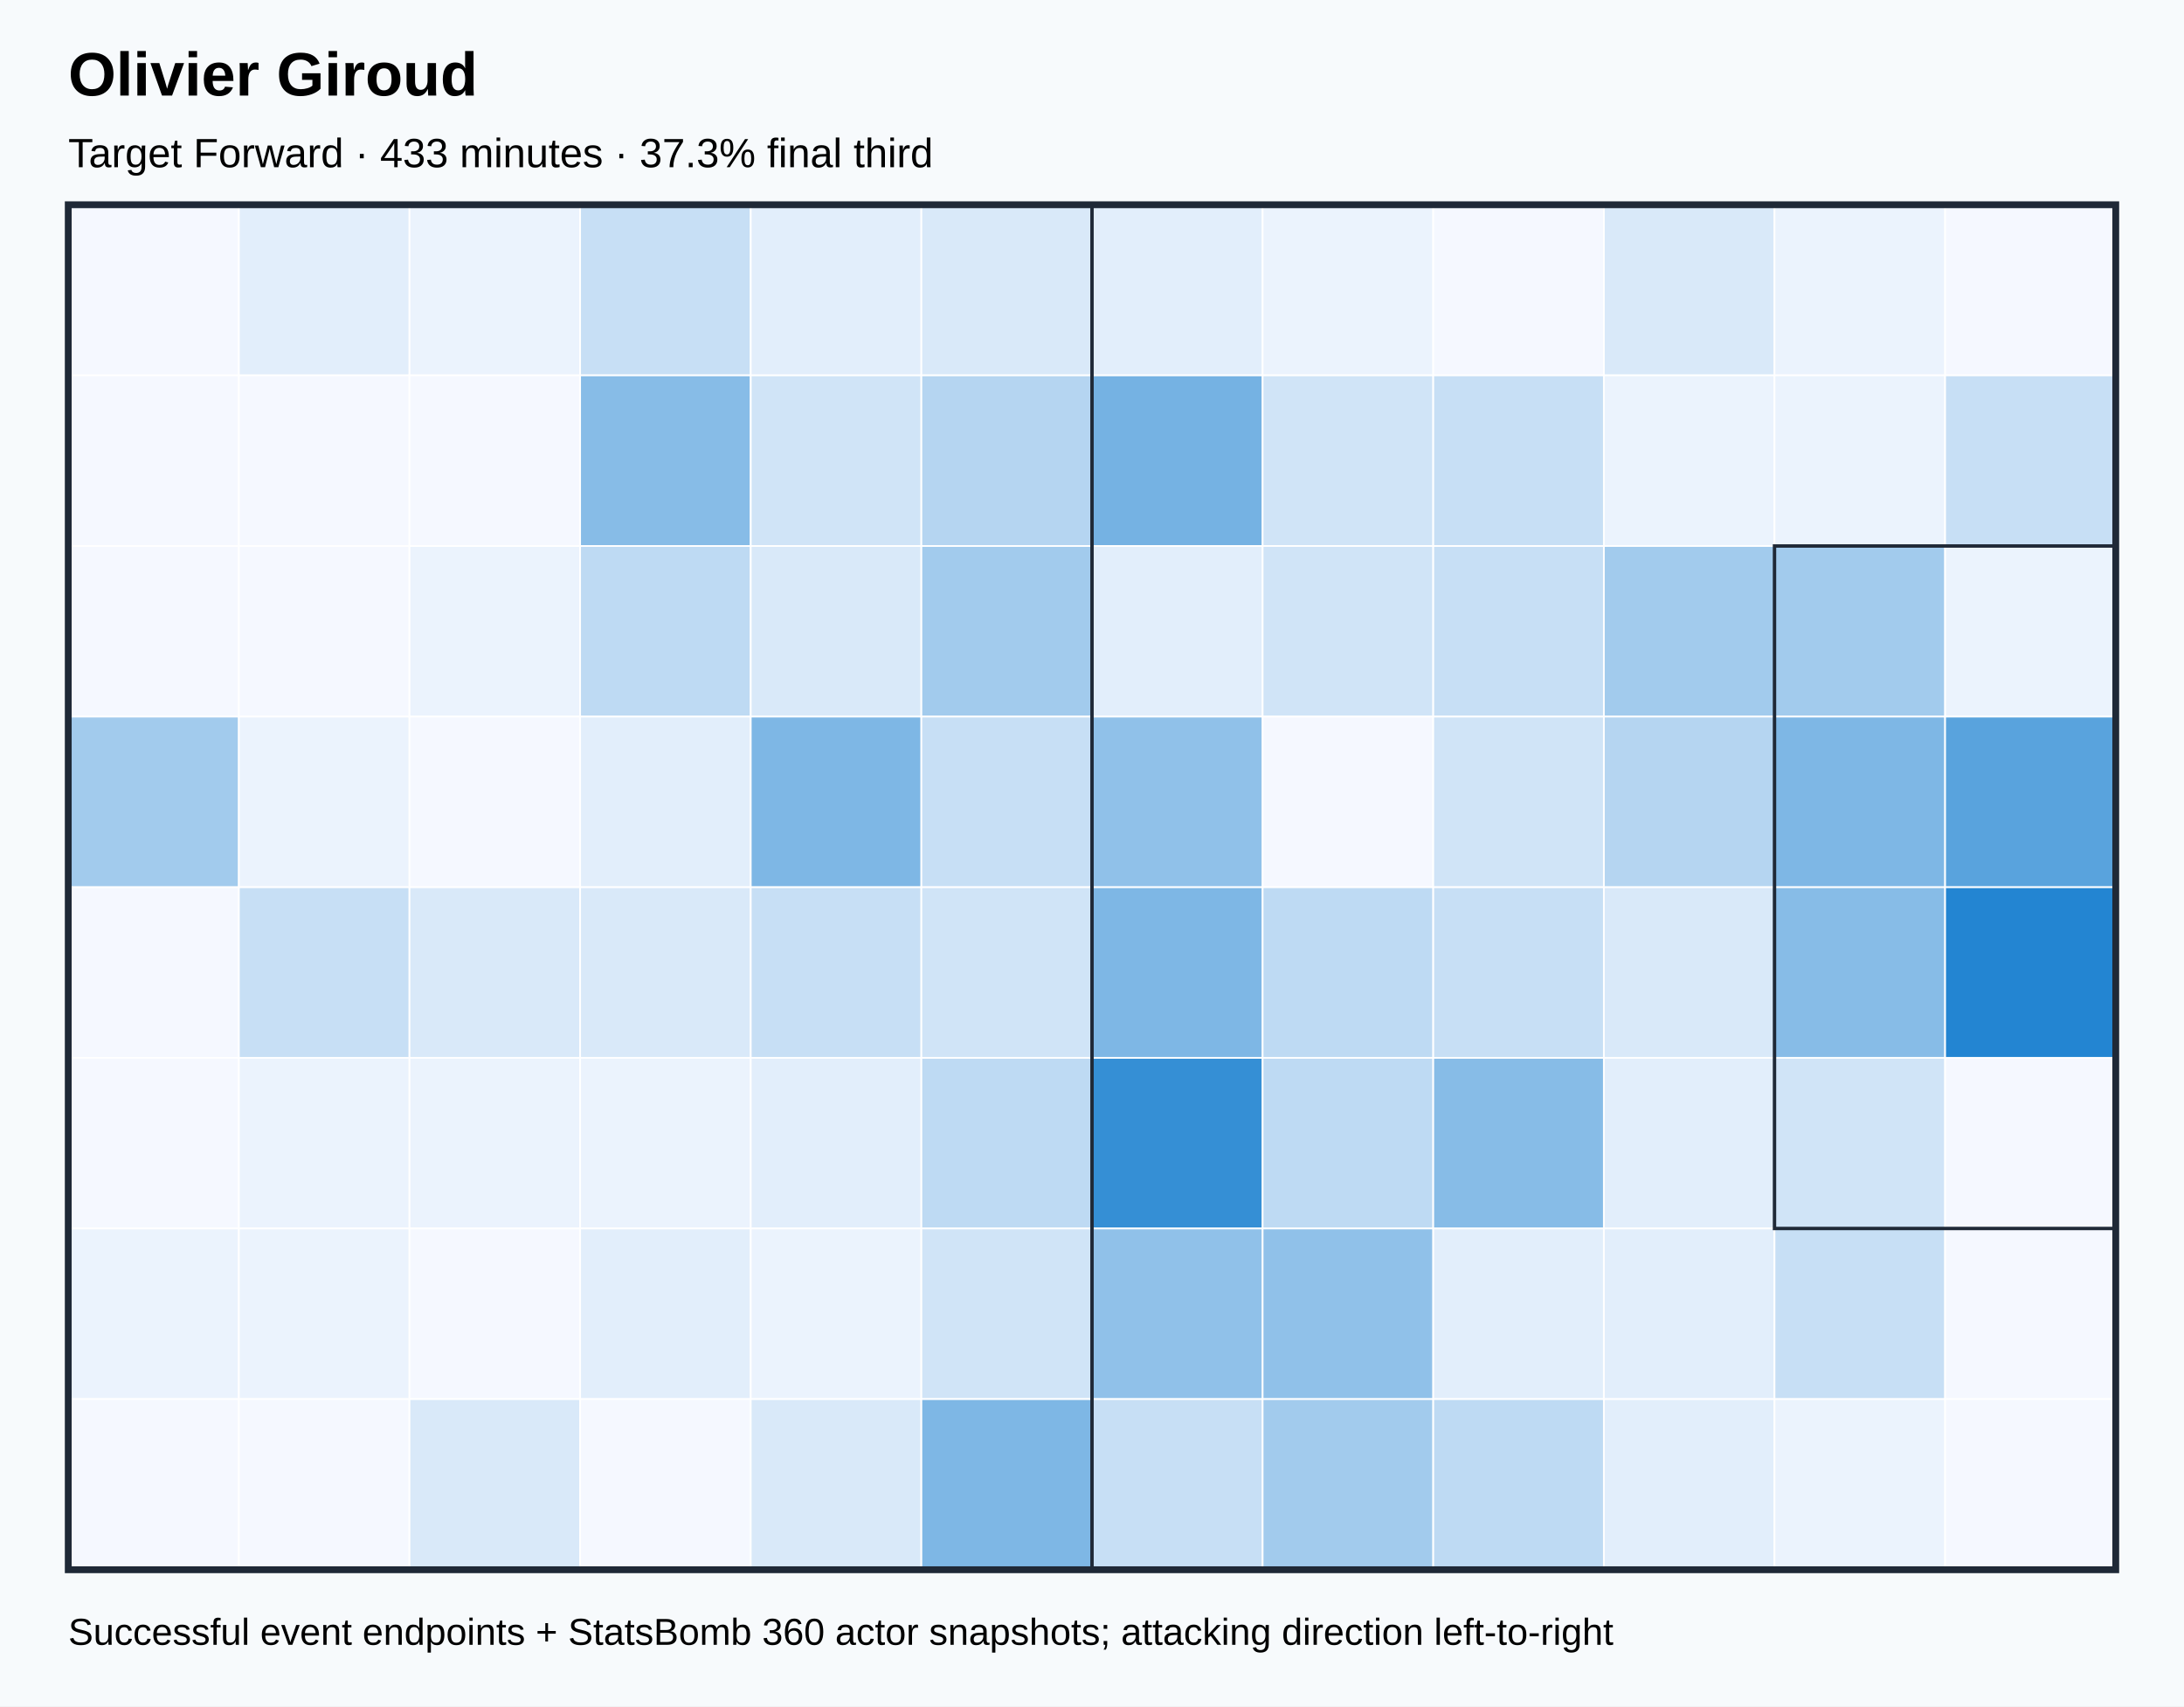
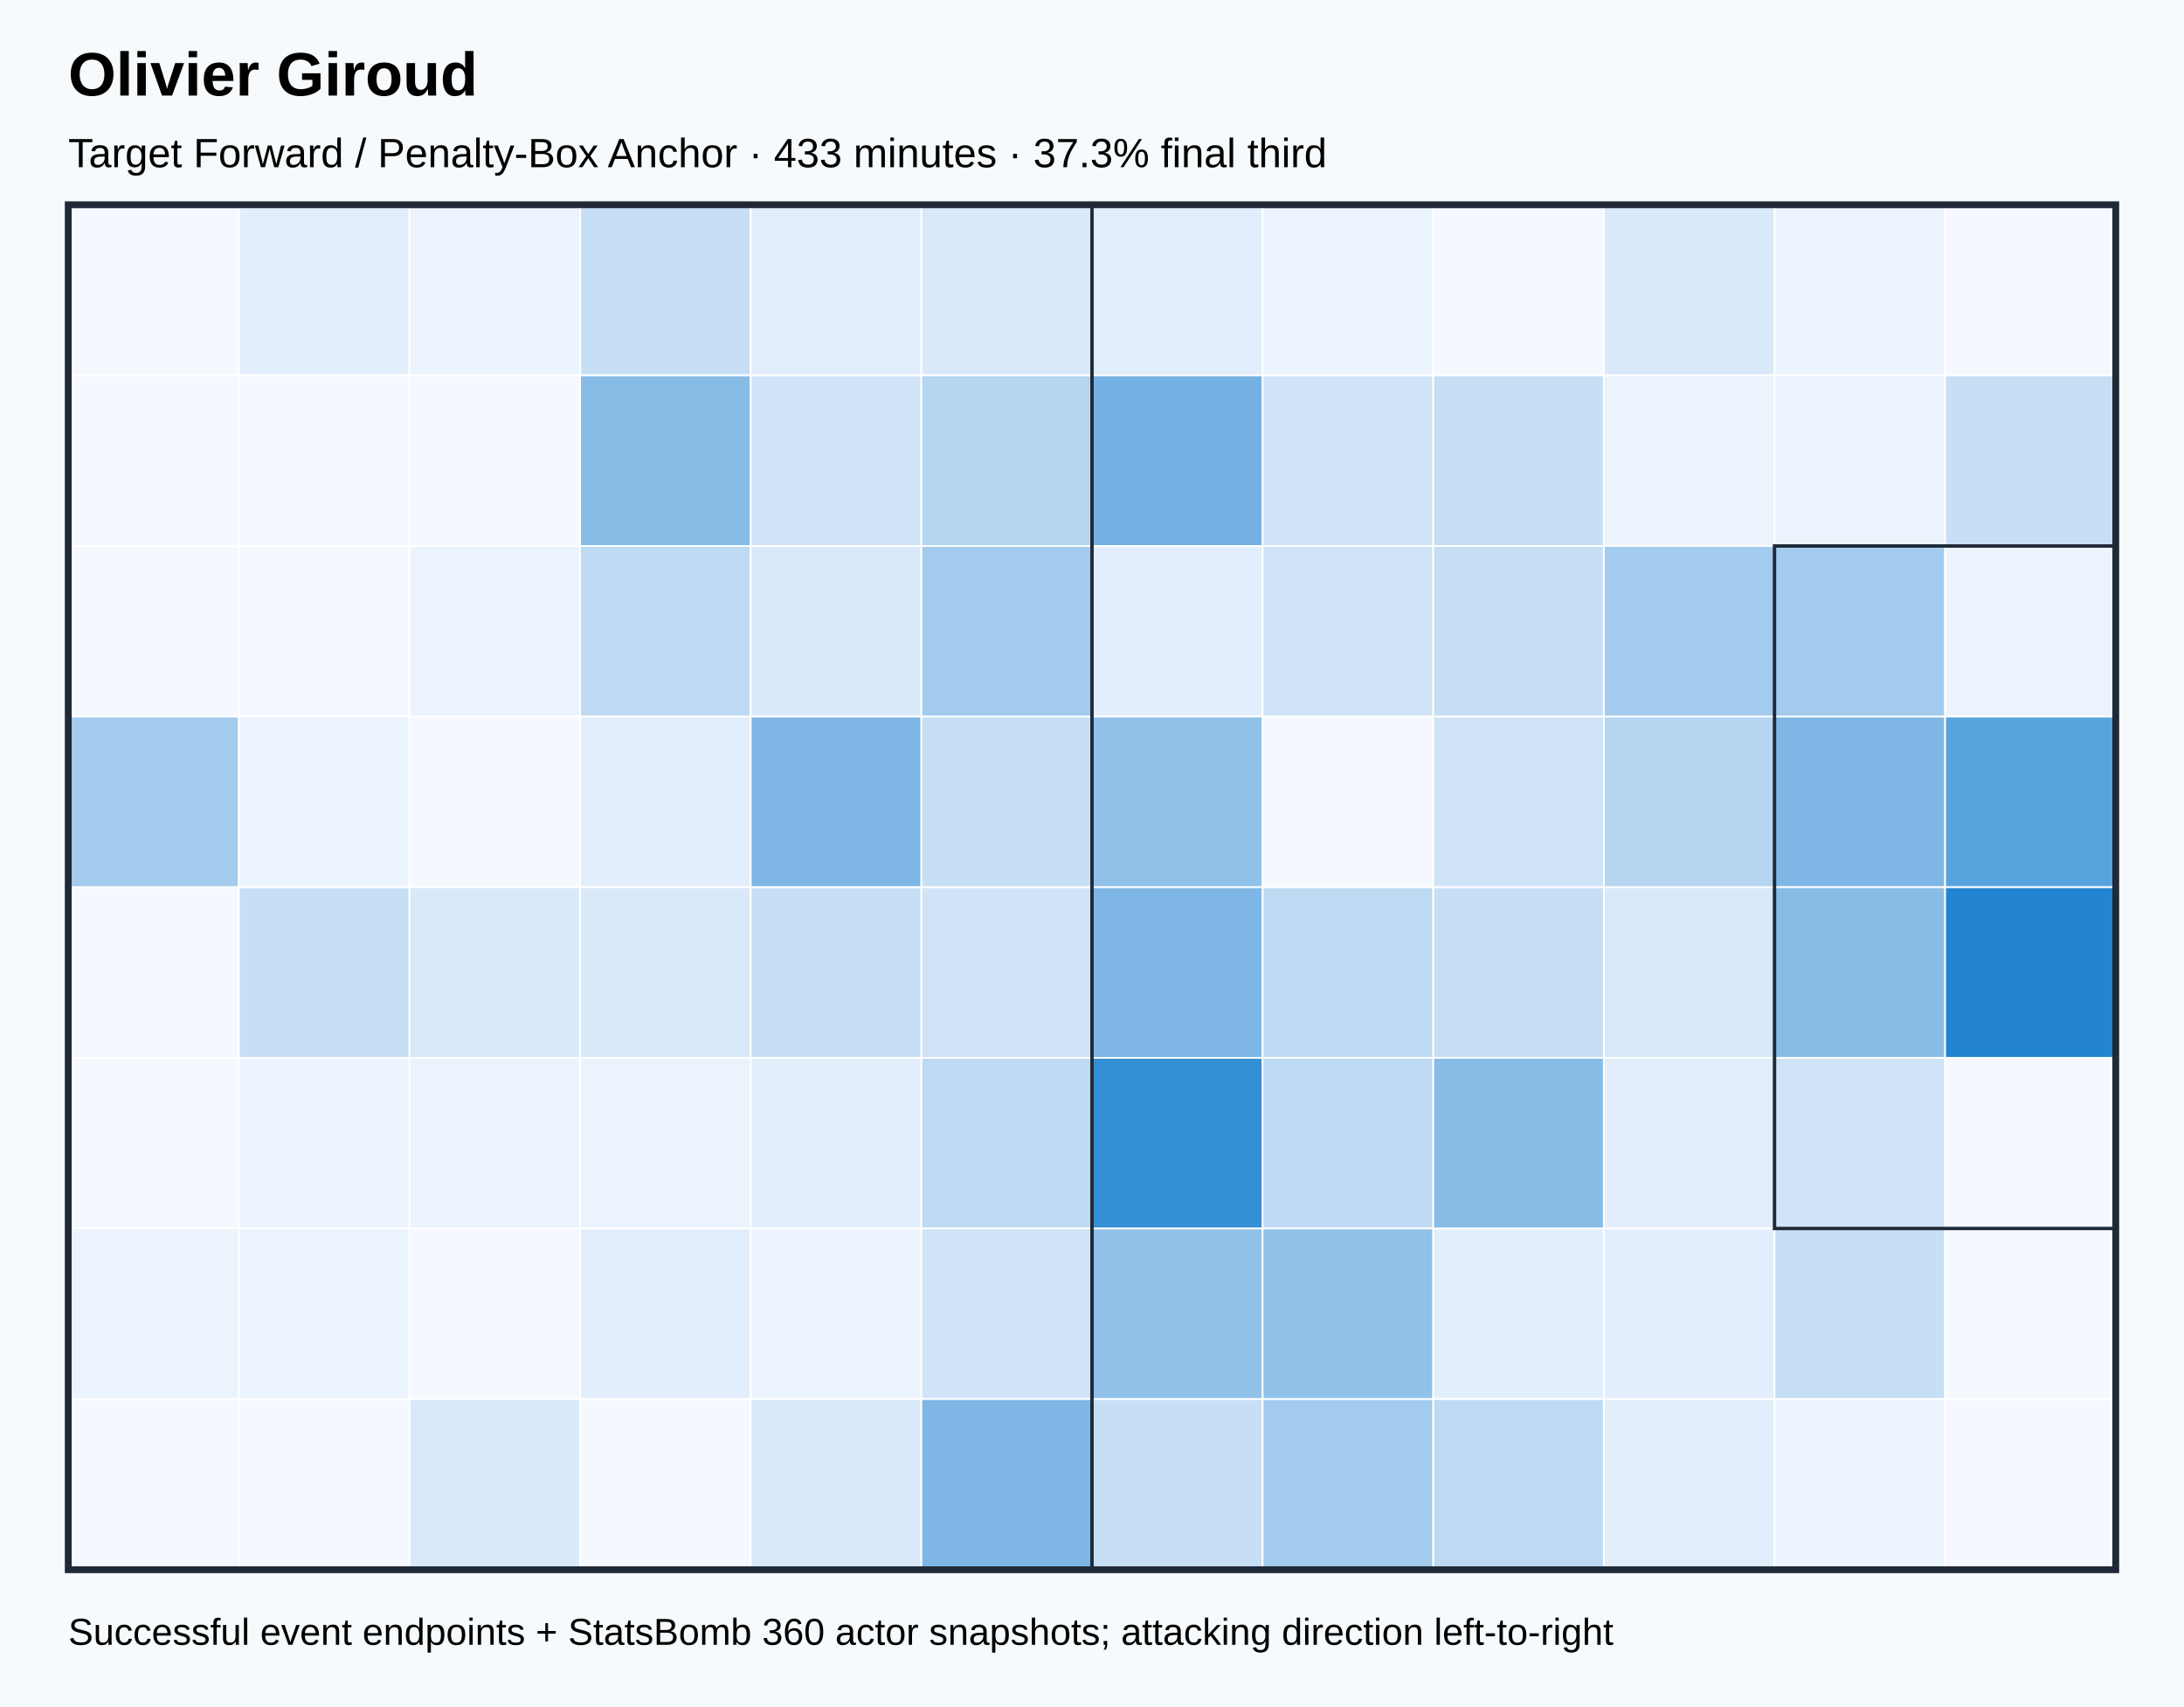
<svg xmlns="http://www.w3.org/2000/svg" width="640" height="500" viewBox="0 0 640 500" role="img">
  <rect width="640" height="500" fill="#f7fafc" />
  <text x="20" y="28" font-family="Arial" font-size="18" font-weight="700">Olivier Giroud</text>
-   <text x="20" y="49" font-family="Arial" font-size="12">Target Forward · 433 minutes · 37.3% final third</text>
+   <text x="20" y="49" font-family="Arial" font-size="12">Target Forward / Penalty-Box Anchor · 433 minutes · 37.3% final third</text>
  <rect x="20" y="60" width="50" height="50" fill="rgb(245,248,255)" stroke="#ffffff" stroke-width="0.5" />
  <rect x="20" y="110" width="50" height="50" fill="rgb(245,248,255)" stroke="#ffffff" stroke-width="0.5" />
  <rect x="20" y="160" width="50" height="50" fill="rgb(245,248,255)" stroke="#ffffff" stroke-width="0.5" />
  <rect x="20" y="210" width="50" height="50" fill="rgb(162,203,237)" stroke="#ffffff" stroke-width="0.5" />
  <rect x="20" y="260" width="50" height="50" fill="rgb(245,248,255)" stroke="#ffffff" stroke-width="0.5" />
  <rect x="20" y="310" width="50" height="50" fill="rgb(245,248,255)" stroke="#ffffff" stroke-width="0.5" />
  <rect x="20" y="360" width="50" height="50" fill="rgb(235,243,253)" stroke="#ffffff" stroke-width="0.5" />
  <rect x="20" y="410" width="50" height="50" fill="rgb(245,248,255)" stroke="#ffffff" stroke-width="0.5" />
  <rect x="70" y="60" width="50" height="50" fill="rgb(226,238,251)" stroke="#ffffff" stroke-width="0.5" />
  <rect x="70" y="110" width="50" height="50" fill="rgb(245,248,255)" stroke="#ffffff" stroke-width="0.5" />
  <rect x="70" y="160" width="50" height="50" fill="rgb(245,248,255)" stroke="#ffffff" stroke-width="0.5" />
  <rect x="70" y="210" width="50" height="50" fill="rgb(235,243,253)" stroke="#ffffff" stroke-width="0.5" />
  <rect x="70" y="260" width="50" height="50" fill="rgb(199,223,245)" stroke="#ffffff" stroke-width="0.5" />
  <rect x="70" y="310" width="50" height="50" fill="rgb(235,243,253)" stroke="#ffffff" stroke-width="0.5" />
  <rect x="70" y="360" width="50" height="50" fill="rgb(235,243,253)" stroke="#ffffff" stroke-width="0.5" />
  <rect x="70" y="410" width="50" height="50" fill="rgb(245,248,255)" stroke="#ffffff" stroke-width="0.5" />
  <rect x="120" y="60" width="50" height="50" fill="rgb(235,243,253)" stroke="#ffffff" stroke-width="0.5" />
  <rect x="120" y="110" width="50" height="50" fill="rgb(245,248,255)" stroke="#ffffff" stroke-width="0.5" />
  <rect x="120" y="160" width="50" height="50" fill="rgb(235,243,253)" stroke="#ffffff" stroke-width="0.5" />
  <rect x="120" y="210" width="50" height="50" fill="rgb(245,248,255)" stroke="#ffffff" stroke-width="0.5" />
  <rect x="120" y="260" width="50" height="50" fill="rgb(217,233,249)" stroke="#ffffff" stroke-width="0.5" />
  <rect x="120" y="310" width="50" height="50" fill="rgb(235,243,253)" stroke="#ffffff" stroke-width="0.5" />
  <rect x="120" y="360" width="50" height="50" fill="rgb(245,248,255)" stroke="#ffffff" stroke-width="0.5" />
  <rect x="120" y="410" width="50" height="50" fill="rgb(217,233,249)" stroke="#ffffff" stroke-width="0.5" />
  <rect x="170" y="60" width="50" height="50" fill="rgb(199,223,245)" stroke="#ffffff" stroke-width="0.5" />
  <rect x="170" y="110" width="50" height="50" fill="rgb(135,188,231)" stroke="#ffffff" stroke-width="0.5" />
  <rect x="170" y="160" width="50" height="50" fill="rgb(190,218,243)" stroke="#ffffff" stroke-width="0.5" />
  <rect x="170" y="210" width="50" height="50" fill="rgb(226,238,251)" stroke="#ffffff" stroke-width="0.5" />
  <rect x="170" y="260" width="50" height="50" fill="rgb(217,233,249)" stroke="#ffffff" stroke-width="0.5" />
  <rect x="170" y="310" width="50" height="50" fill="rgb(235,243,253)" stroke="#ffffff" stroke-width="0.5" />
  <rect x="170" y="360" width="50" height="50" fill="rgb(226,238,251)" stroke="#ffffff" stroke-width="0.5" />
  <rect x="170" y="410" width="50" height="50" fill="rgb(245,248,255)" stroke="#ffffff" stroke-width="0.5" />
  <rect x="220" y="60" width="50" height="50" fill="rgb(226,238,251)" stroke="#ffffff" stroke-width="0.5" />
  <rect x="220" y="110" width="50" height="50" fill="rgb(208,228,247)" stroke="#ffffff" stroke-width="0.5" />
  <rect x="220" y="160" width="50" height="50" fill="rgb(217,233,249)" stroke="#ffffff" stroke-width="0.5" />
  <rect x="220" y="210" width="50" height="50" fill="rgb(126,183,229)" stroke="#ffffff" stroke-width="0.5" />
  <rect x="220" y="260" width="50" height="50" fill="rgb(199,223,245)" stroke="#ffffff" stroke-width="0.5" />
  <rect x="220" y="310" width="50" height="50" fill="rgb(226,238,251)" stroke="#ffffff" stroke-width="0.5" />
  <rect x="220" y="360" width="50" height="50" fill="rgb(235,243,253)" stroke="#ffffff" stroke-width="0.5" />
  <rect x="220" y="410" width="50" height="50" fill="rgb(217,233,249)" stroke="#ffffff" stroke-width="0.5" />
  <rect x="270" y="60" width="50" height="50" fill="rgb(217,233,249)" stroke="#ffffff" stroke-width="0.5" />
  <rect x="270" y="110" width="50" height="50" fill="rgb(181,213,241)" stroke="#ffffff" stroke-width="0.5" />
  <rect x="270" y="160" width="50" height="50" fill="rgb(162,203,237)" stroke="#ffffff" stroke-width="0.5" />
  <rect x="270" y="210" width="50" height="50" fill="rgb(199,223,245)" stroke="#ffffff" stroke-width="0.5" />
  <rect x="270" y="260" width="50" height="50" fill="rgb(208,228,247)" stroke="#ffffff" stroke-width="0.5" />
  <rect x="270" y="310" width="50" height="50" fill="rgb(190,218,243)" stroke="#ffffff" stroke-width="0.5" />
  <rect x="270" y="360" width="50" height="50" fill="rgb(208,228,247)" stroke="#ffffff" stroke-width="0.5" />
  <rect x="270" y="410" width="50" height="50" fill="rgb(126,183,229)" stroke="#ffffff" stroke-width="0.5" />
  <rect x="320" y="60" width="50" height="50" fill="rgb(226,238,251)" stroke="#ffffff" stroke-width="0.5" />
-   <rect x="320" y="110" width="50" height="50" fill="rgb(117,178,227)" stroke="#ffffff" stroke-width="0.5" />
+   <rect x="320" y="110" width="50" height="50" fill="rgb(117,177,227)" stroke="#ffffff" stroke-width="0.5" />
  <rect x="320" y="160" width="50" height="50" fill="rgb(226,238,251)" stroke="#ffffff" stroke-width="0.5" />
  <rect x="320" y="210" width="50" height="50" fill="rgb(144,193,233)" stroke="#ffffff" stroke-width="0.5" />
  <rect x="320" y="260" width="50" height="50" fill="rgb(126,183,229)" stroke="#ffffff" stroke-width="0.5" />
  <rect x="320" y="310" width="50" height="50" fill="rgb(53,143,213)" stroke="#ffffff" stroke-width="0.5" />
  <rect x="320" y="360" width="50" height="50" fill="rgb(144,193,233)" stroke="#ffffff" stroke-width="0.5" />
  <rect x="320" y="410" width="50" height="50" fill="rgb(199,223,245)" stroke="#ffffff" stroke-width="0.5" />
  <rect x="370" y="60" width="50" height="50" fill="rgb(235,243,253)" stroke="#ffffff" stroke-width="0.5" />
  <rect x="370" y="110" width="50" height="50" fill="rgb(208,228,247)" stroke="#ffffff" stroke-width="0.5" />
  <rect x="370" y="160" width="50" height="50" fill="rgb(208,228,247)" stroke="#ffffff" stroke-width="0.5" />
  <rect x="370" y="210" width="50" height="50" fill="rgb(245,248,255)" stroke="#ffffff" stroke-width="0.5" />
  <rect x="370" y="260" width="50" height="50" fill="rgb(190,218,243)" stroke="#ffffff" stroke-width="0.5" />
  <rect x="370" y="310" width="50" height="50" fill="rgb(190,218,243)" stroke="#ffffff" stroke-width="0.5" />
  <rect x="370" y="360" width="50" height="50" fill="rgb(144,193,233)" stroke="#ffffff" stroke-width="0.5" />
  <rect x="370" y="410" width="50" height="50" fill="rgb(162,203,237)" stroke="#ffffff" stroke-width="0.5" />
  <rect x="420" y="60" width="50" height="50" fill="rgb(245,248,255)" stroke="#ffffff" stroke-width="0.5" />
  <rect x="420" y="110" width="50" height="50" fill="rgb(199,223,245)" stroke="#ffffff" stroke-width="0.5" />
  <rect x="420" y="160" width="50" height="50" fill="rgb(199,223,245)" stroke="#ffffff" stroke-width="0.5" />
  <rect x="420" y="210" width="50" height="50" fill="rgb(208,228,247)" stroke="#ffffff" stroke-width="0.5" />
  <rect x="420" y="260" width="50" height="50" fill="rgb(199,223,245)" stroke="#ffffff" stroke-width="0.5" />
  <rect x="420" y="310" width="50" height="50" fill="rgb(135,188,231)" stroke="#ffffff" stroke-width="0.5" />
  <rect x="420" y="360" width="50" height="50" fill="rgb(226,238,251)" stroke="#ffffff" stroke-width="0.5" />
  <rect x="420" y="410" width="50" height="50" fill="rgb(190,218,243)" stroke="#ffffff" stroke-width="0.5" />
  <rect x="470" y="60" width="50" height="50" fill="rgb(217,233,249)" stroke="#ffffff" stroke-width="0.5" />
  <rect x="470" y="110" width="50" height="50" fill="rgb(235,243,253)" stroke="#ffffff" stroke-width="0.5" />
  <rect x="470" y="160" width="50" height="50" fill="rgb(162,203,237)" stroke="#ffffff" stroke-width="0.5" />
  <rect x="470" y="210" width="50" height="50" fill="rgb(181,213,241)" stroke="#ffffff" stroke-width="0.5" />
  <rect x="470" y="260" width="50" height="50" fill="rgb(217,233,249)" stroke="#ffffff" stroke-width="0.5" />
  <rect x="470" y="310" width="50" height="50" fill="rgb(226,238,251)" stroke="#ffffff" stroke-width="0.5" />
  <rect x="470" y="360" width="50" height="50" fill="rgb(226,238,251)" stroke="#ffffff" stroke-width="0.5" />
  <rect x="470" y="410" width="50" height="50" fill="rgb(226,238,251)" stroke="#ffffff" stroke-width="0.5" />
  <rect x="520" y="60" width="50" height="50" fill="rgb(235,243,253)" stroke="#ffffff" stroke-width="0.5" />
  <rect x="520" y="110" width="50" height="50" fill="rgb(235,243,253)" stroke="#ffffff" stroke-width="0.5" />
  <rect x="520" y="160" width="50" height="50" fill="rgb(162,203,237)" stroke="#ffffff" stroke-width="0.5" />
  <rect x="520" y="210" width="50" height="50" fill="rgb(126,183,229)" stroke="#ffffff" stroke-width="0.5" />
  <rect x="520" y="260" width="50" height="50" fill="rgb(135,188,231)" stroke="#ffffff" stroke-width="0.5" />
  <rect x="520" y="310" width="50" height="50" fill="rgb(208,228,247)" stroke="#ffffff" stroke-width="0.5" />
  <rect x="520" y="360" width="50" height="50" fill="rgb(199,223,245)" stroke="#ffffff" stroke-width="0.5" />
  <rect x="520" y="410" width="50" height="50" fill="rgb(235,243,253)" stroke="#ffffff" stroke-width="0.5" />
  <rect x="570" y="60" width="50" height="50" fill="rgb(245,248,255)" stroke="#ffffff" stroke-width="0.5" />
  <rect x="570" y="110" width="50" height="50" fill="rgb(199,223,245)" stroke="#ffffff" stroke-width="0.5" />
  <rect x="570" y="160" width="50" height="50" fill="rgb(235,243,253)" stroke="#ffffff" stroke-width="0.5" />
  <rect x="570" y="210" width="50" height="50" fill="rgb(89,163,221)" stroke="#ffffff" stroke-width="0.5" />
  <rect x="570" y="260" width="50" height="50" fill="rgb(35,133,210)" stroke="#ffffff" stroke-width="0.5" />
  <rect x="570" y="310" width="50" height="50" fill="rgb(245,248,255)" stroke="#ffffff" stroke-width="0.5" />
  <rect x="570" y="360" width="50" height="50" fill="rgb(245,248,255)" stroke="#ffffff" stroke-width="0.5" />
  <rect x="570" y="410" width="50" height="50" fill="rgb(245,248,255)" stroke="#ffffff" stroke-width="0.5" />
  <rect x="20" y="60" width="600" height="400" fill="none" stroke="#1f2937" stroke-width="2" />
  <line x1="320" y1="60" x2="320" y2="460" stroke="#1f2937" stroke-width="1" />
  <rect x="520" y="160" width="100" height="200" fill="none" stroke="#1f2937" />
  <text x="20" y="482" font-family="Arial" font-size="11">Successful event endpoints + StatsBomb 360 actor snapshots; attacking direction left-to-right</text>
</svg>
